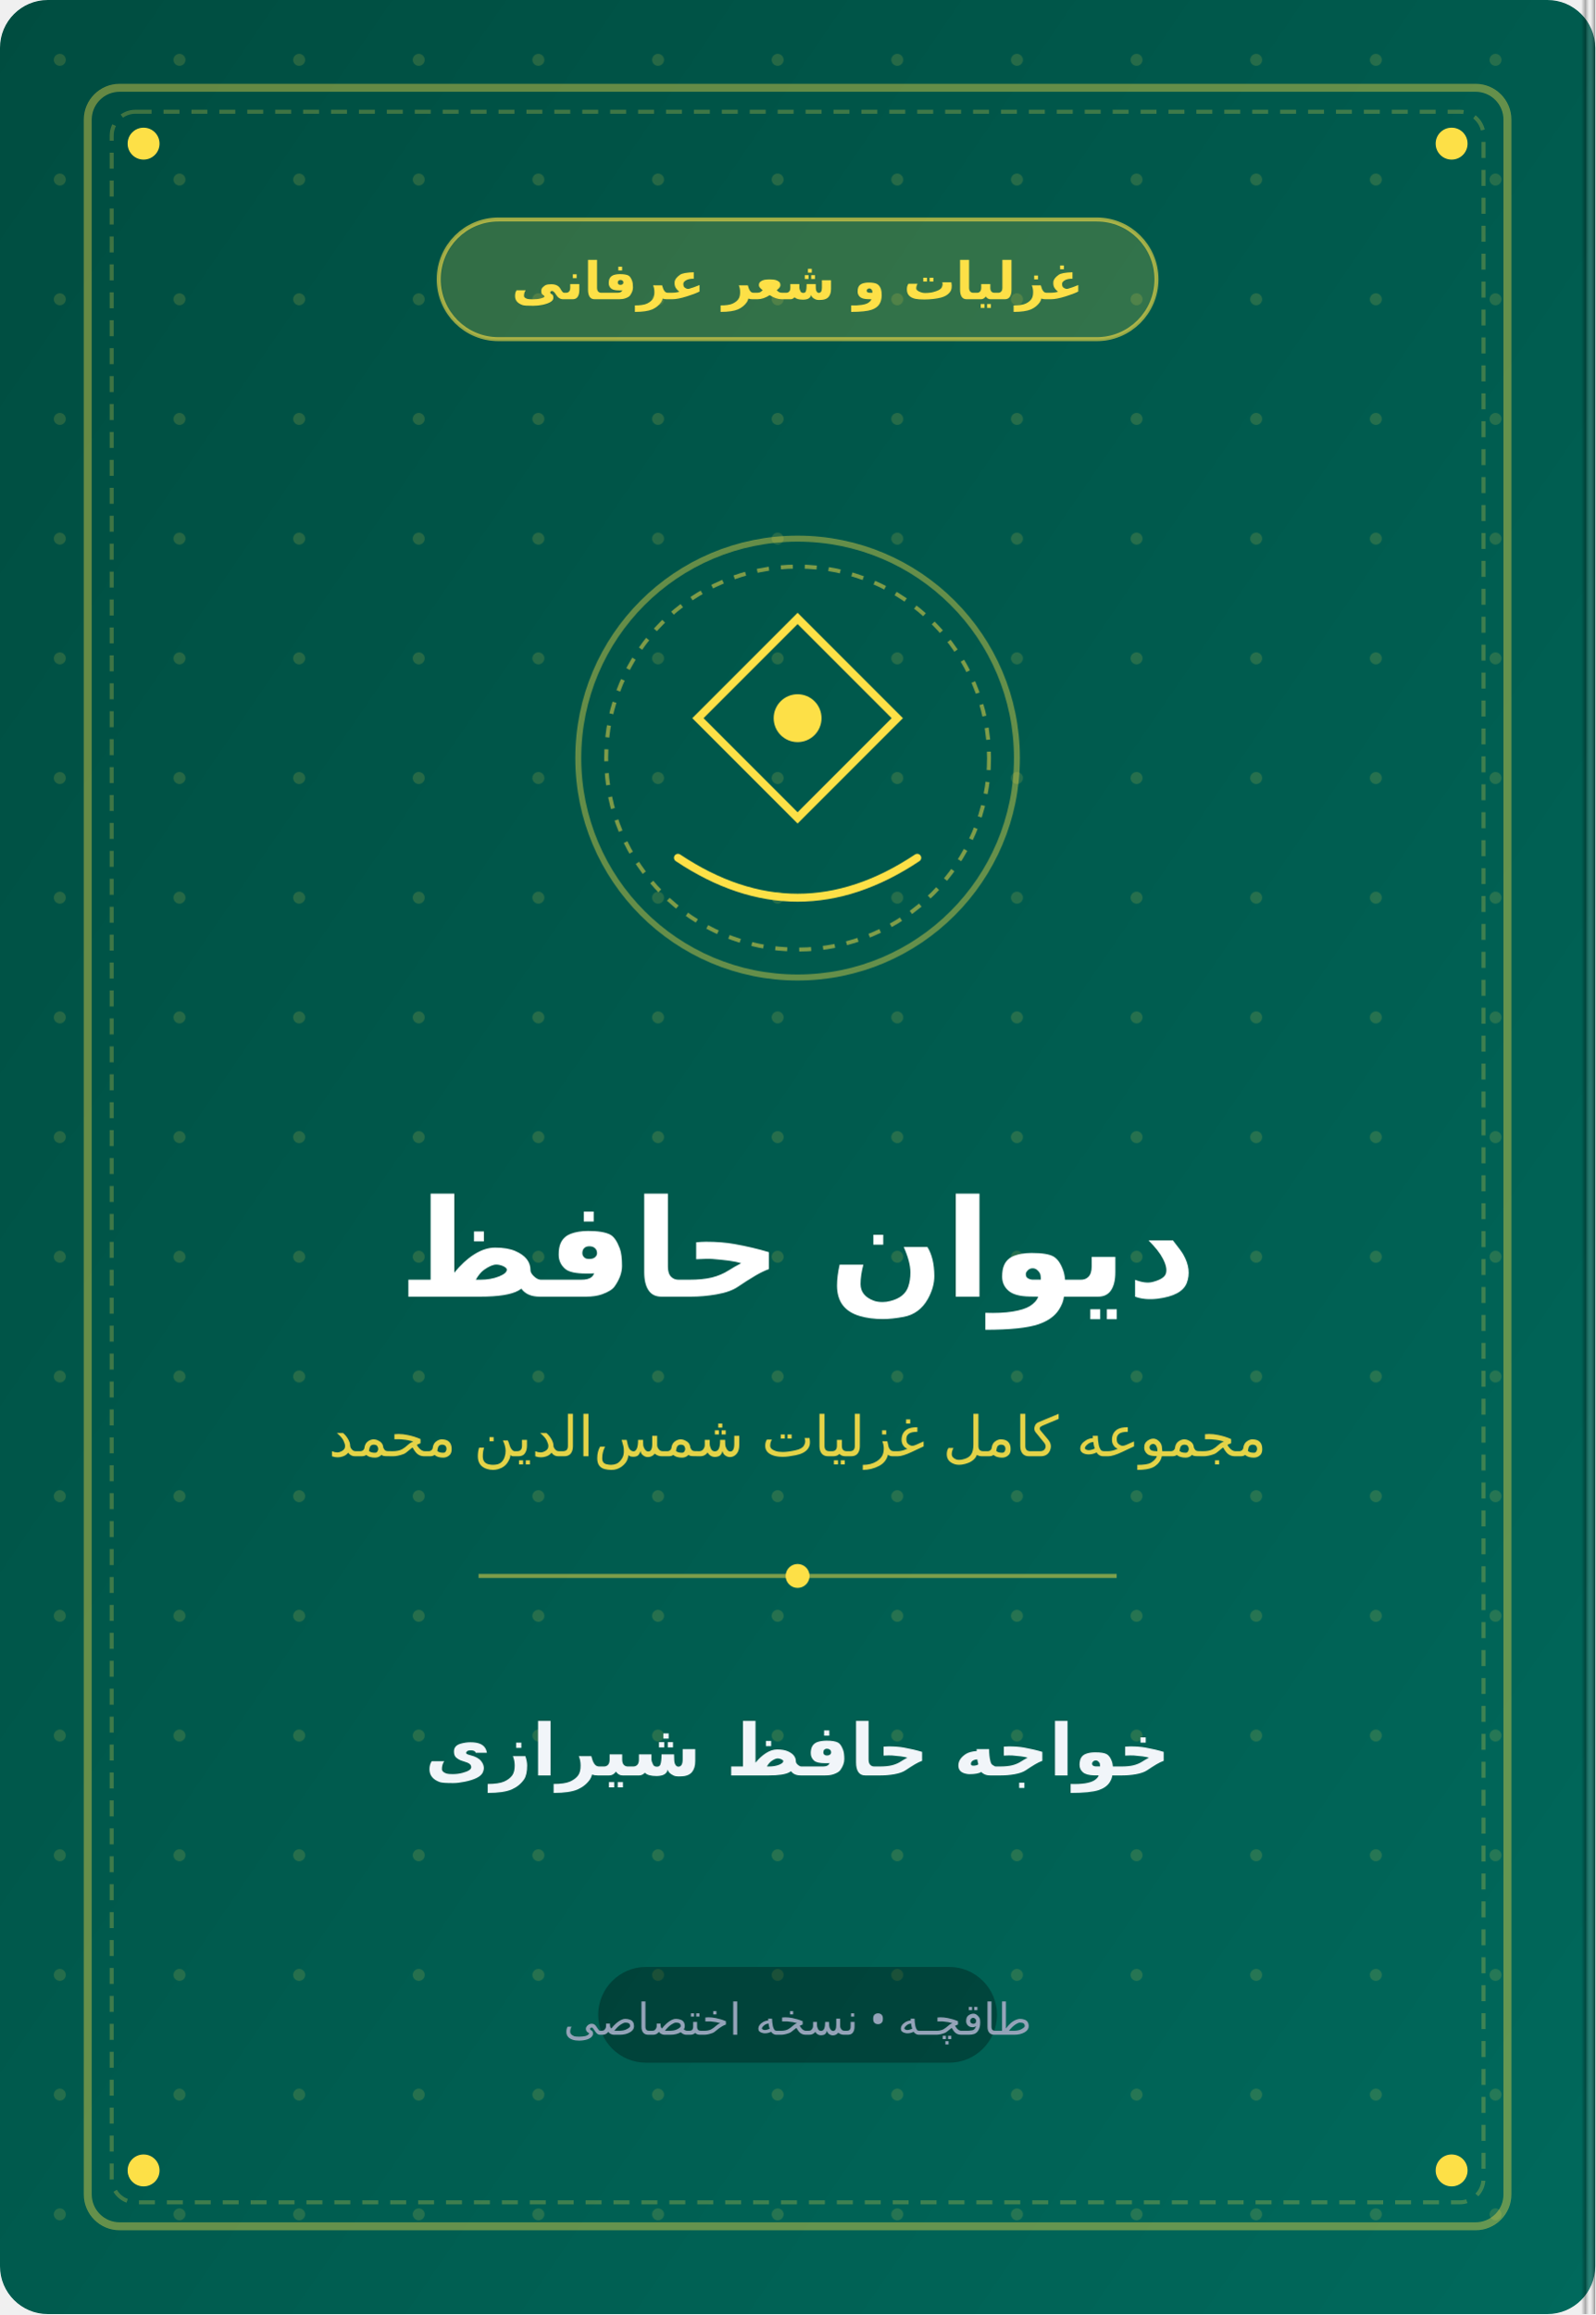
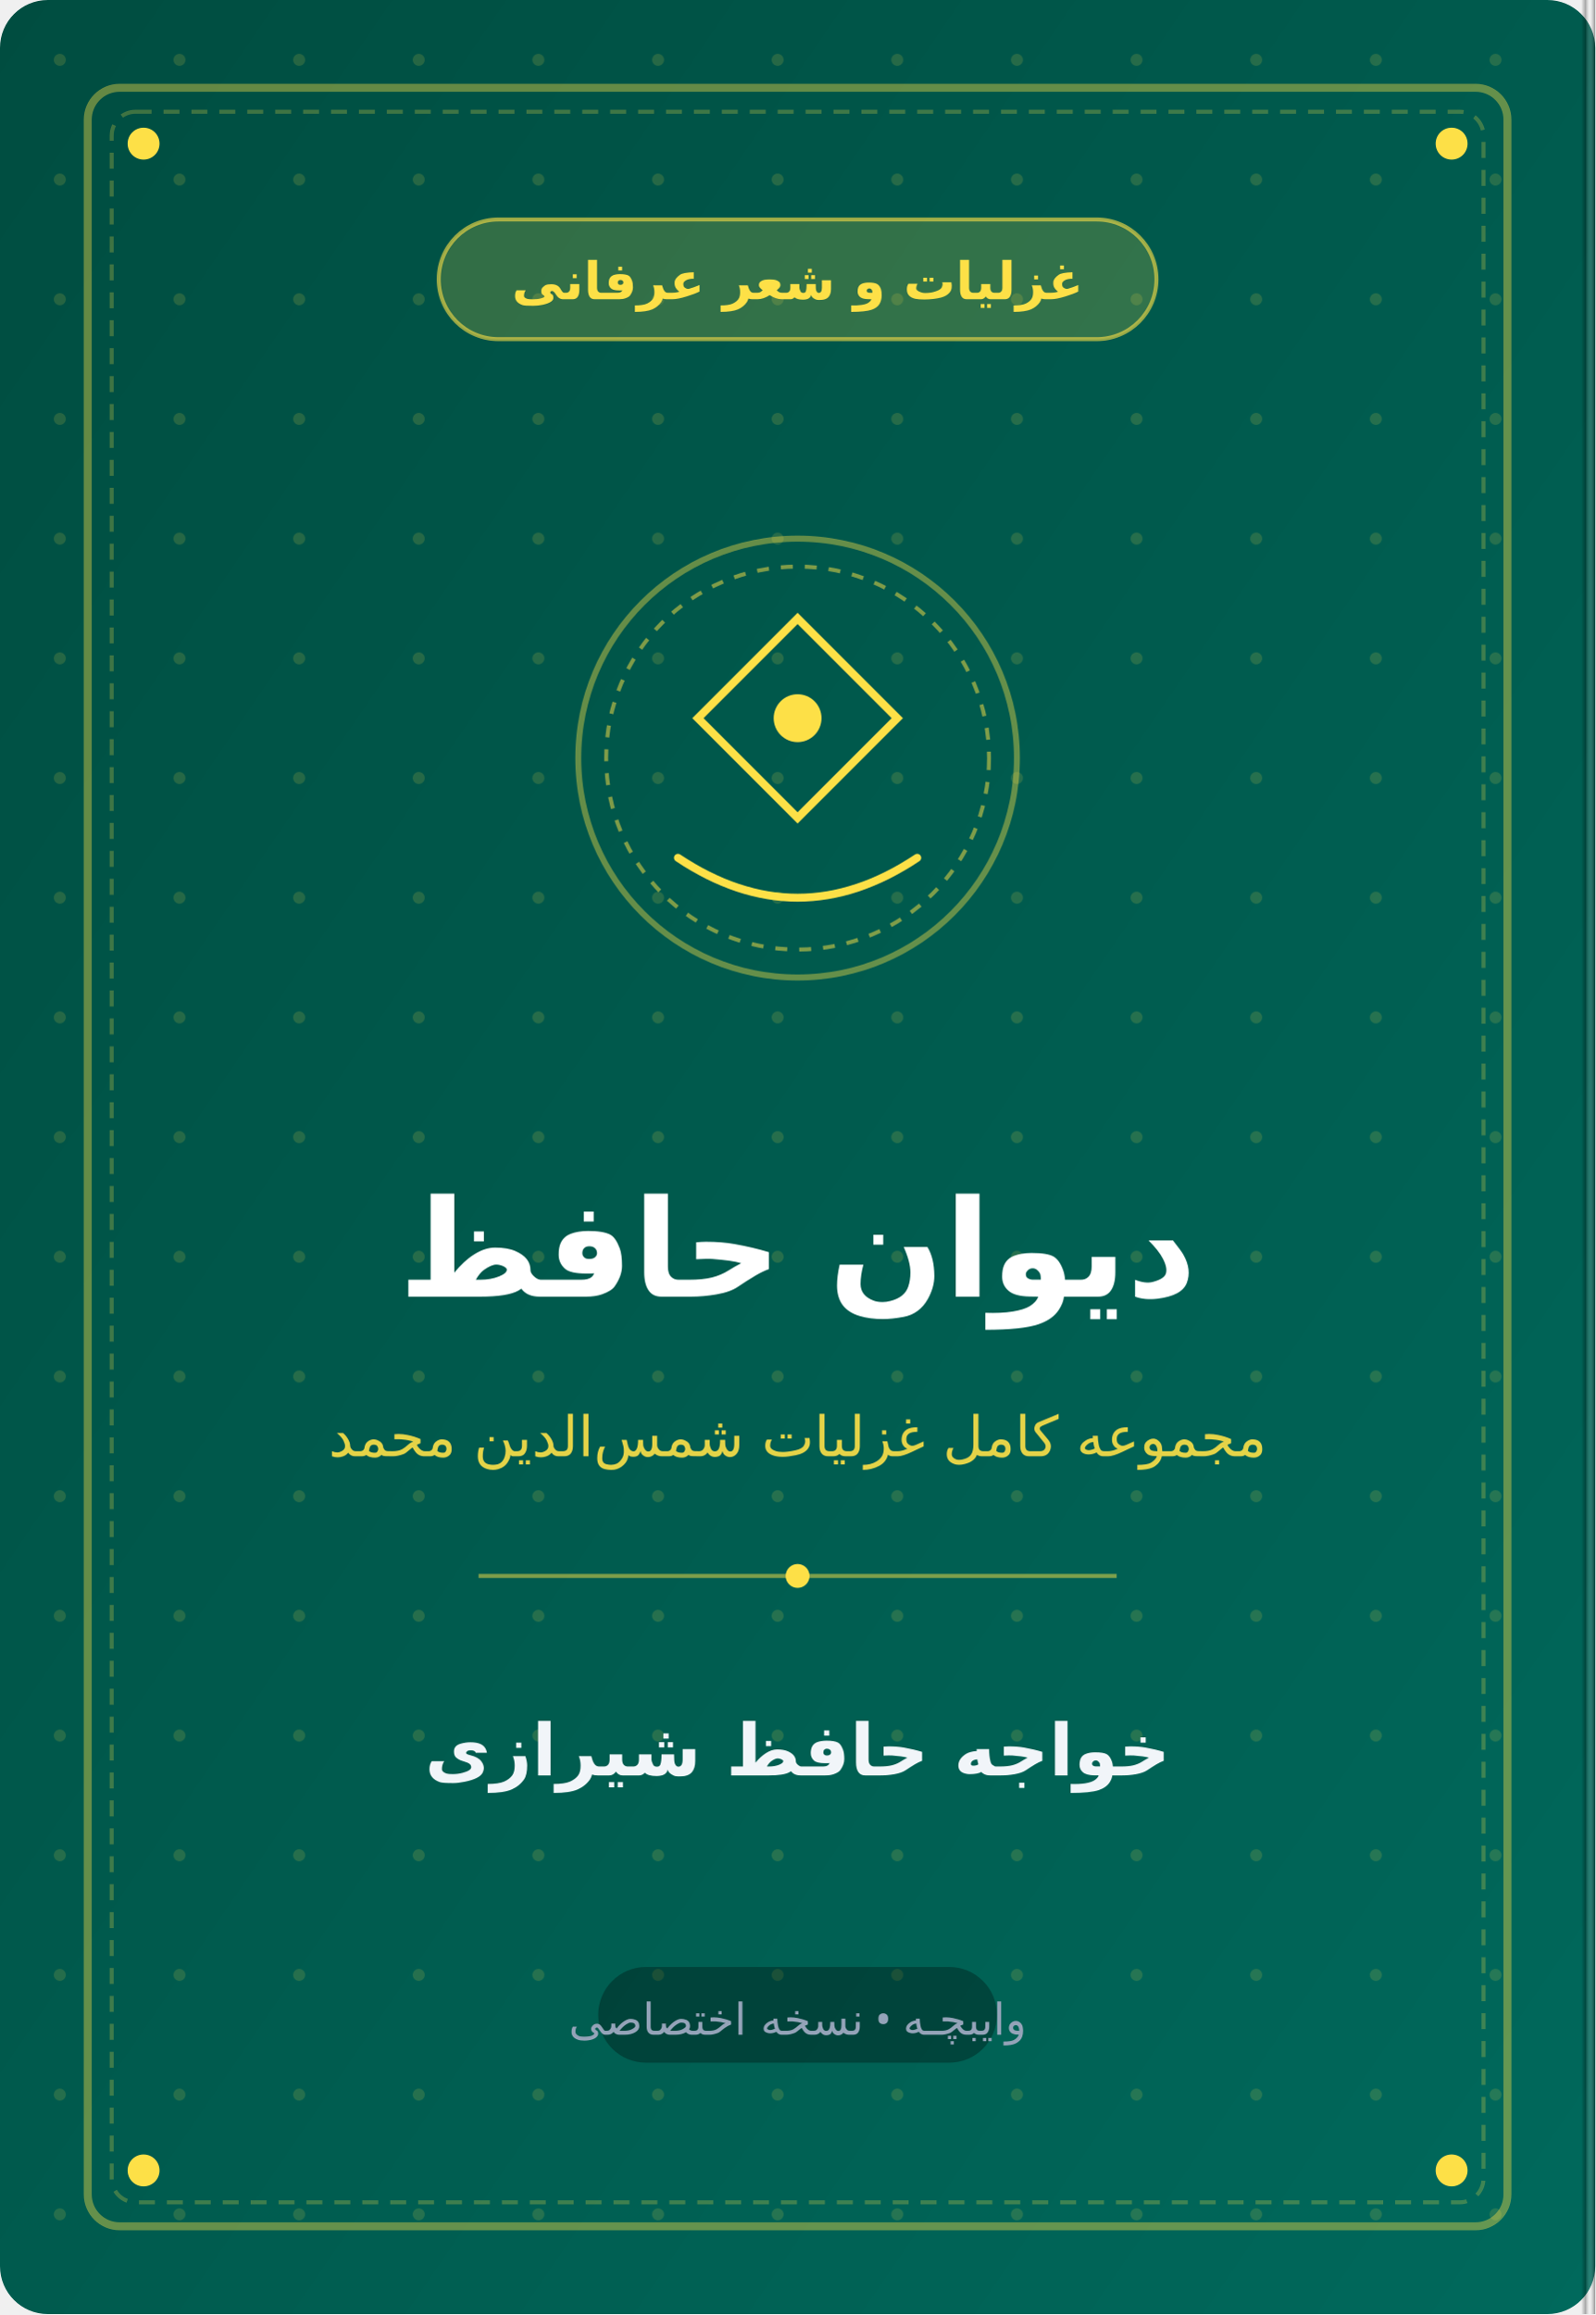
<svg xmlns="http://www.w3.org/2000/svg" viewBox="0 0 400 580" width="100%" height="100%">
  <defs>
    <linearGradient id="bg-12" x1="0%" y1="0%" x2="100%" y2="100%">
      <stop offset="0%" stop-color="#004d40" />
      <stop offset="100%" stop-color="#00695c" />
    </linearGradient>
    <linearGradient id="spine-shadow" x1="100%" y1="0%" x2="0%" y2="0%">
      <stop offset="0%" stop-color="#000000" stop-opacity="0.4" />
      <stop offset="4%" stop-color="#ffffff" stop-opacity="0.15" />
      <stop offset="7%" stop-color="#000000" stop-opacity="0.3" />
      <stop offset="10%" stop-color="#000000" stop-opacity="0" />
    </linearGradient>
    <pattern id="pat-12" width="30" height="30" patternUnits="userSpaceOnUse">
      <circle cx="15" cy="15" r="1.5" fill="#fde047" fill-opacity="0.15" />
    </pattern>
  </defs>
  <rect width="400" height="580" rx="12" fill="url(#bg-12)" />
  <rect width="400" height="580" rx="12" fill="url(#pat-12)" />
  <rect x="22" y="22" width="356" height="536" rx="8" fill="none" stroke="#fde047" stroke-width="2" stroke-opacity="0.4" />
  <rect x="28" y="28" width="344" height="524" rx="6" fill="none" stroke="#fde047" stroke-width="1" stroke-opacity="0.25" stroke-dasharray="4 3" />
  <circle cx="36" cy="36" r="4" fill="#fde047" />
  <circle cx="364" cy="36" r="4" fill="#fde047" />
  <circle cx="36" cy="544" r="4" fill="#fde047" />
  <circle cx="364" cy="544" r="4" fill="#fde047" />
  <rect x="110" y="55" width="180" height="30" rx="15" fill="#fde047" fill-opacity="0.2" stroke="#fde047" stroke-width="1" stroke-opacity="0.6" />
  <text x="200" y="75" font-family="'Vazirmatn', Tahoma, sans-serif" font-size="13" font-weight="bold" fill="#fde047" text-anchor="middle" direction="rtl">غزلیات و شعر عرفانی</text>
  <g transform="translate(200, 190)">
    <circle cx="0" cy="0" r="55" fill="none" stroke="#fde047" stroke-width="1.5" stroke-opacity="0.4" />
    <circle cx="0" cy="0" r="48" fill="none" stroke="#fde047" stroke-width="1" stroke-dasharray="3 3" stroke-opacity="0.5" />
    <path d="M 0 -35 L 25 -10 L 0 15 L -25 -10 Z" fill="none" stroke="#fde047" stroke-width="2" />
    <circle cx="0" cy="-10" r="6" fill="#fde047" />
    <path d="M -30 25 Q 0 45 30 25" fill="none" stroke="#fde047" stroke-width="2" stroke-linecap="round" />
  </g>
  <text x="200" y="325" font-family="'Vazirmatn', Tahoma, sans-serif" font-size="34" font-weight="900" fill="#ffffff" text-anchor="middle" direction="rtl">
    دیوان حافظ
  </text>
  <text x="200" y="365" font-family="'Vazirmatn', Tahoma, sans-serif" font-size="14" fill="#fde047" text-anchor="middle" opacity="0.9" direction="rtl">
    مجموعه کامل غزلیات شمس‌الدین محمد
  </text>
  <line x1="120" y1="395" x2="280" y2="395" stroke="#fde047" stroke-width="1" stroke-opacity="0.5" />
  <circle cx="200" cy="395" r="3" fill="#fde047" />
  <text x="200" y="445" font-family="'Vazirmatn', Tahoma, sans-serif" font-size="18" font-weight="bold" fill="#f1f5f9" text-anchor="middle" direction="rtl">
    خواجه حافظ شیرازی
  </text>
  <g transform="translate(200, 505)">
    <rect x="-50" y="-12" width="100" height="24" rx="12" fill="#000000" fill-opacity="0.3" />
-     <text x="0" y="5" font-family="'Vazirmatn', Tahoma, sans-serif" font-size="11" fill="#94a3b8" text-anchor="middle" direction="rtl">طاقچـه • نسخه اختصاصی</text>
+     <text x="0" y="5" font-family="'Vazirmatn', Tahoma, sans-serif" font-size="11" fill="#94a3b8" text-anchor="middle" direction="rtl">وایبچـه • نسخه اختصاصی</text>
  </g>
  <rect x="365" y="0" width="35" height="580" rx="0" fill="url(#spine-shadow)" />
</svg>
